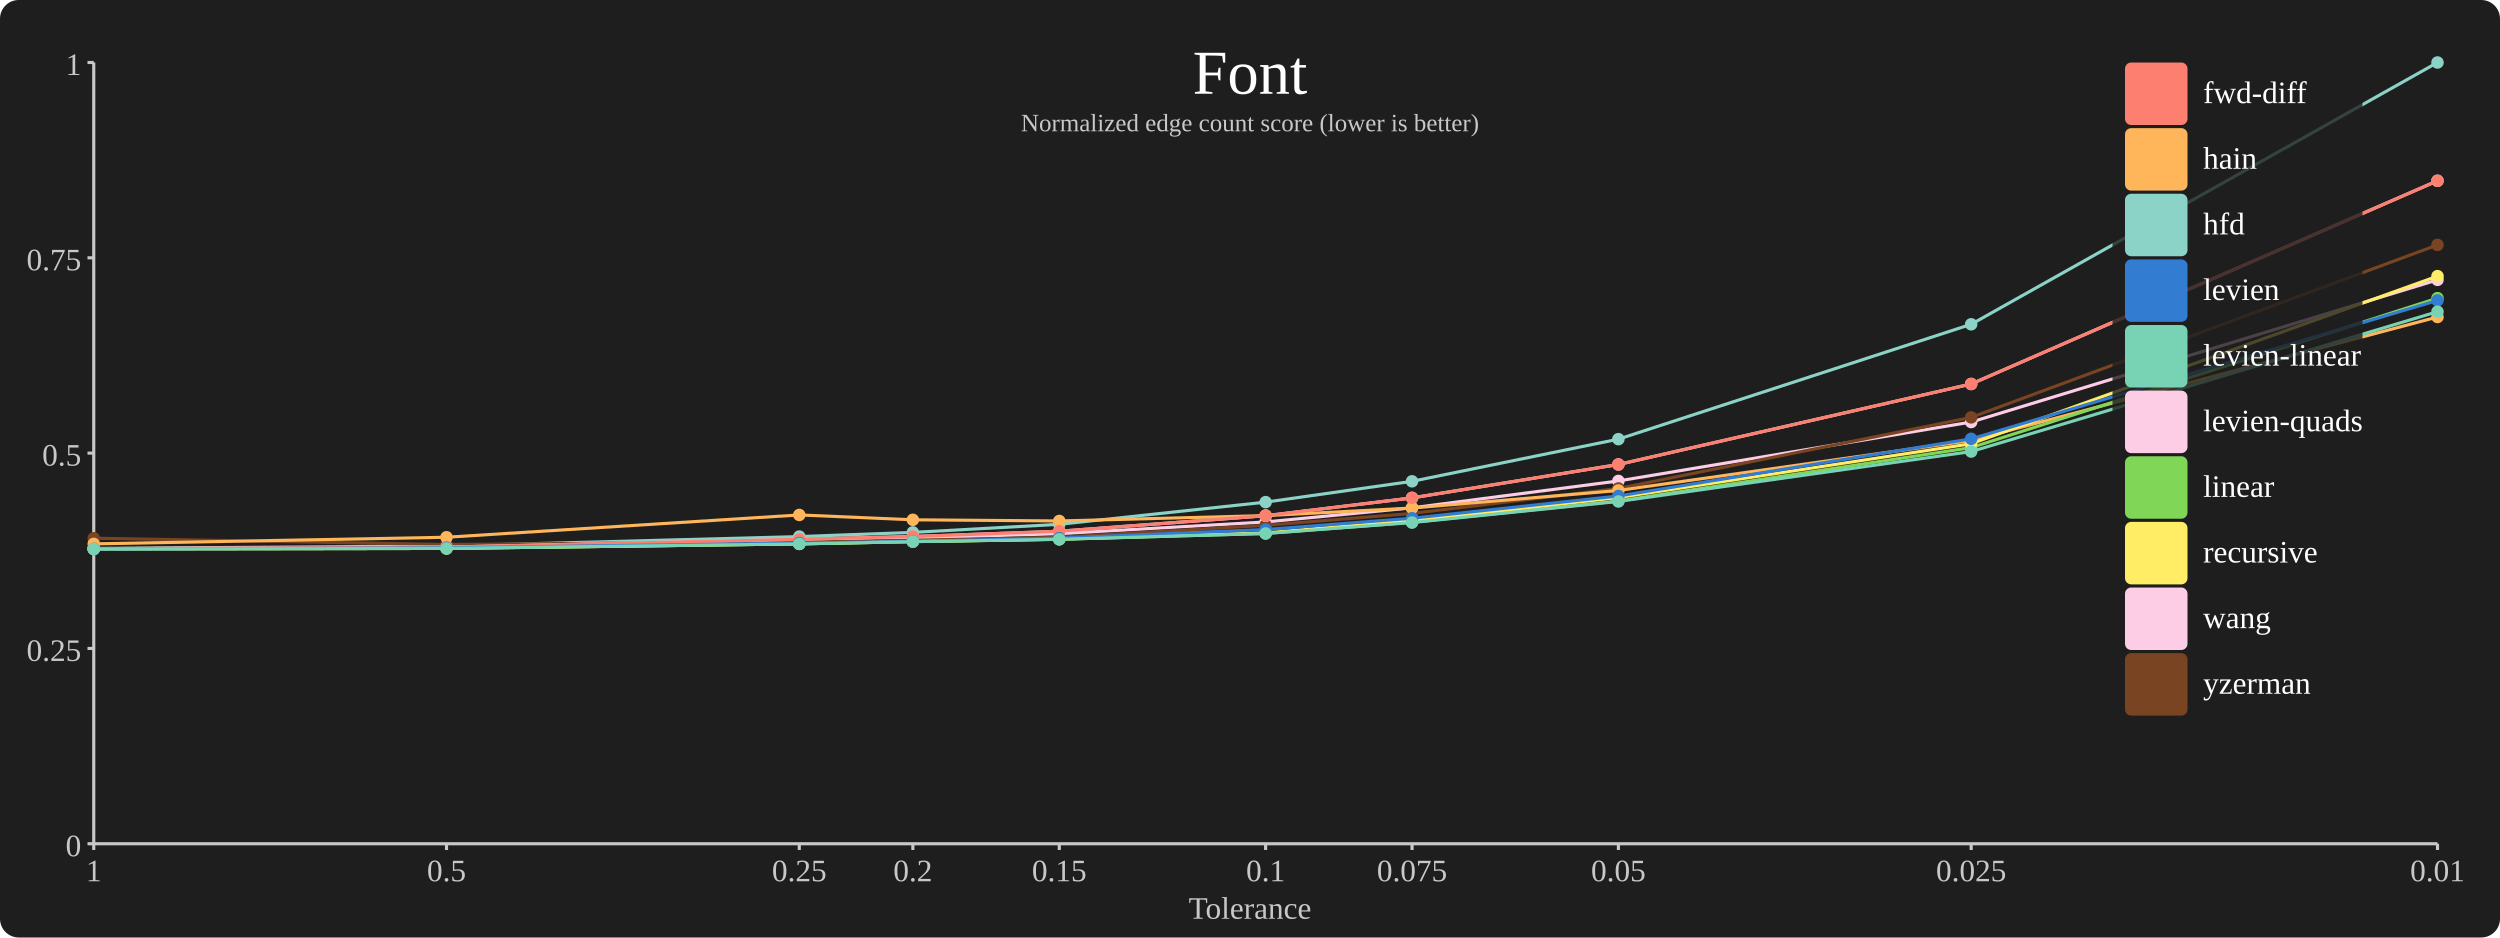
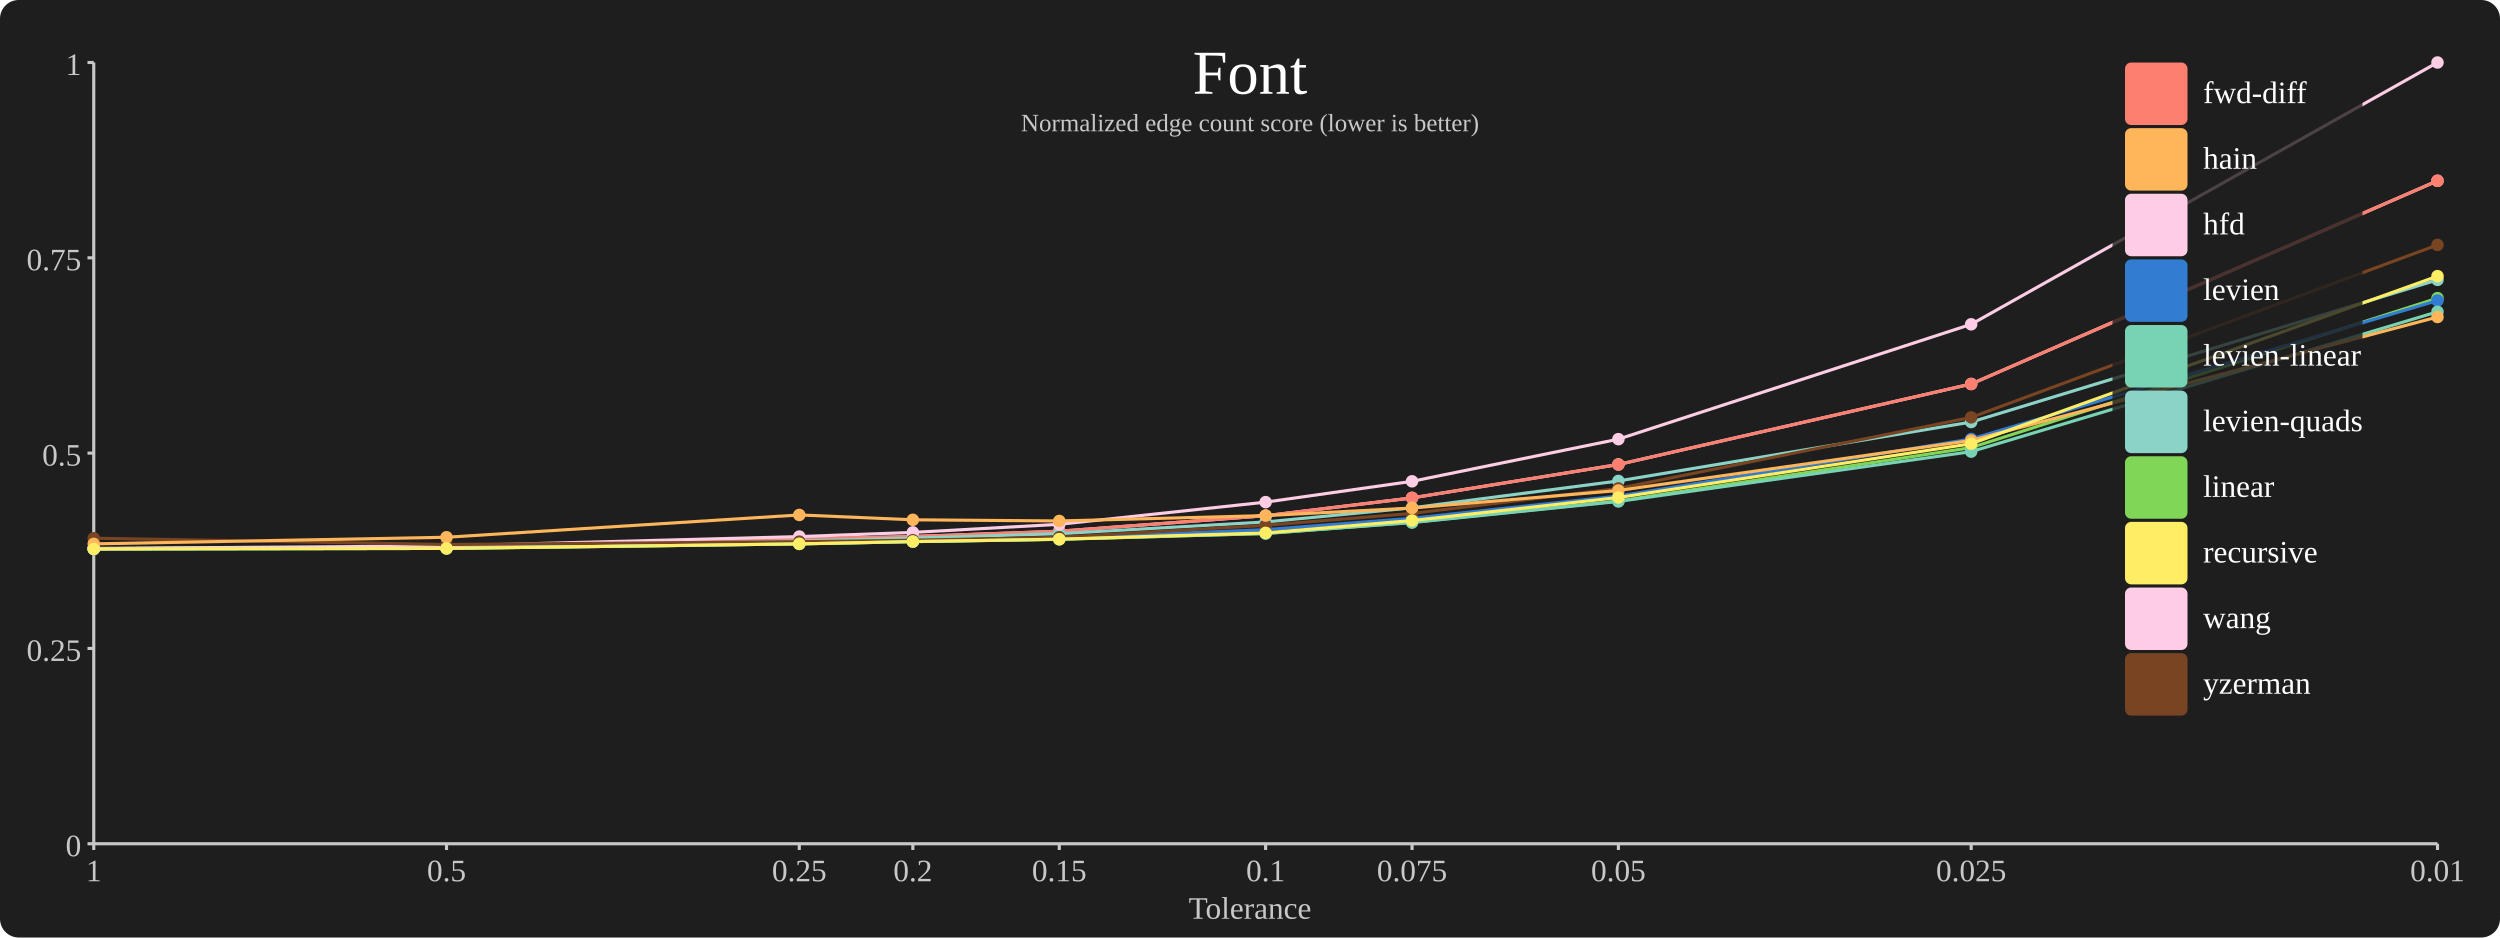
<svg xmlns="http://www.w3.org/2000/svg" viewBox="0 0 800 300">
  <rect x="0" y="0" width="800" height="300" ry="6" style="fill:rgb(30,30,30);stroke:none;fill-opacity:1;stroke-opacity:1;" />
  <path d="M 30 20 L 30 270" style="stroke:rgb(200,200,200);stroke-width:1" />
  <path d="M 30 270 L 780 270" style="stroke:rgb(200,200,200);stroke-width:1" />
  <path d="M 780 270 L 780 272" style="stroke:rgb(200,200,200);stroke-width:1" />
  <text x="780" y="282" style="font-size:10px;fill:rgb(200,200,200);text-anchor:middle;text-align:center;"> 0.01 </text>
  <path d="M 630.772 270 L 630.772 272" style="stroke:rgb(200,200,200);stroke-width:1" />
  <text x="630.772" y="282" style="font-size:10px;fill:rgb(200,200,200);text-anchor:middle;text-align:center;"> 0.025 </text>
  <path d="M 517.886 270 L 517.886 272" style="stroke:rgb(200,200,200);stroke-width:1" />
  <text x="517.886" y="282" style="font-size:10px;fill:rgb(200,200,200);text-anchor:middle;text-align:center;"> 0.05 </text>
  <path d="M 451.852 270 L 451.852 272" style="stroke:rgb(200,200,200);stroke-width:1" />
  <text x="451.852" y="282" style="font-size:10px;fill:rgb(200,200,200);text-anchor:middle;text-align:center;"> 0.075 </text>
  <path d="M 405 270 L 405 272" style="stroke:rgb(200,200,200);stroke-width:1" />
  <text x="405" y="282" style="font-size:10px;fill:rgb(200,200,200);text-anchor:middle;text-align:center;"> 0.1 </text>
  <path d="M 338.966 270 L 338.966 272" style="stroke:rgb(200,200,200);stroke-width:1" />
  <text x="338.966" y="282" style="font-size:10px;fill:rgb(200,200,200);text-anchor:middle;text-align:center;"> 0.15 </text>
  <path d="M 292.114 270 L 292.114 272" style="stroke:rgb(200,200,200);stroke-width:1" />
  <text x="292.114" y="282" style="font-size:10px;fill:rgb(200,200,200);text-anchor:middle;text-align:center;"> 0.2 </text>
  <path d="M 255.773 270 L 255.773 272" style="stroke:rgb(200,200,200);stroke-width:1" />
  <text x="255.773" y="282" style="font-size:10px;fill:rgb(200,200,200);text-anchor:middle;text-align:center;"> 0.25 </text>
  <path d="M 142.886 270 L 142.886 272" style="stroke:rgb(200,200,200);stroke-width:1" />
  <text x="142.886" y="282" style="font-size:10px;fill:rgb(200,200,200);text-anchor:middle;text-align:center;"> 0.5 </text>
  <path d="M 30 270 L 30 272" style="stroke:rgb(200,200,200);stroke-width:1" />
  <text x="30" y="282" style="font-size:10px;fill:rgb(200,200,200);text-anchor:middle;text-align:center;"> 1 </text>
  <path d="M 28 270 L 30 270" style="stroke:rgb(200,200,200);stroke-width:1" />
  <text x="26" y="274" style="font-size:10px;fill:rgb(200,200,200);text-anchor:end;text-align:right;"> 0 </text>
  <path d="M 28 207.5 L 30 207.5" style="stroke:rgb(200,200,200);stroke-width:1" />
  <text x="26" y="211.5" style="font-size:10px;fill:rgb(200,200,200);text-anchor:end;text-align:right;"> 0.25 </text>
  <path d="M 28 145 L 30 145" style="stroke:rgb(200,200,200);stroke-width:1" />
  <text x="26" y="149" style="font-size:10px;fill:rgb(200,200,200);text-anchor:end;text-align:right;"> 0.5 </text>
  <path d="M 28 82.5 L 30 82.5" style="stroke:rgb(200,200,200);stroke-width:1" />
  <text x="26" y="86.5" style="font-size:10px;fill:rgb(200,200,200);text-anchor:end;text-align:right;"> 0.75 </text>
  <path d="M 28 20 L 30 20" style="stroke:rgb(200,200,200);stroke-width:1" />
  <text x="26" y="24" style="font-size:10px;fill:rgb(200,200,200);text-anchor:end;text-align:right;"> 1 </text>
  <text x="400" y="294" style="font-size:10px;fill:rgb(200,200,200);text-anchor:middle;text-align:center;"> Tolerance </text>
-   <circle cx="780" cy="20" r="2" style="fill:rgb(139,211,199);stroke:none;fill-opacity:1;stroke-opacity:1;" />
-   <path d="M 780 20 L 630.772 103.775" style="stroke:rgb(139,211,199);stroke-width:1" />
-   <circle cx="630.772" cy="103.775" r="2" style="fill:rgb(139,211,199);stroke:none;fill-opacity:1;stroke-opacity:1;" />
-   <path d="M 630.772 103.775 L 517.886 140.528" style="stroke:rgb(139,211,199);stroke-width:1" />
-   <circle cx="517.886" cy="140.528" r="2" style="fill:rgb(139,211,199);stroke:none;fill-opacity:1;stroke-opacity:1;" />
-   <path d="M 517.886 140.528 L 451.852 154.02" style="stroke:rgb(139,211,199);stroke-width:1" />
-   <circle cx="451.852" cy="154.02" r="2" style="fill:rgb(139,211,199);stroke:none;fill-opacity:1;stroke-opacity:1;" />
-   <path d="M 451.852 154.02 L 405 160.68" style="stroke:rgb(139,211,199);stroke-width:1" />
-   <circle cx="405" cy="160.68" r="2" style="fill:rgb(139,211,199);stroke:none;fill-opacity:1;stroke-opacity:1;" />
-   <path d="M 405 160.68 L 338.966 167.775" style="stroke:rgb(139,211,199);stroke-width:1" />
-   <circle cx="338.966" cy="167.775" r="2" style="fill:rgb(139,211,199);stroke:none;fill-opacity:1;stroke-opacity:1;" />
-   <path d="M 338.966 167.775 L 292.114 170.363" style="stroke:rgb(139,211,199);stroke-width:1" />
-   <circle cx="292.114" cy="170.363" r="2" style="fill:rgb(139,211,199);stroke:none;fill-opacity:1;stroke-opacity:1;" />
-   <path d="M 292.114 170.363 L 255.773 171.698" style="stroke:rgb(139,211,199);stroke-width:1" />
-   <circle cx="255.773" cy="171.698" r="2" style="fill:rgb(139,211,199);stroke:none;fill-opacity:1;stroke-opacity:1;" />
-   <path d="M 255.773 171.698 L 142.886 174.688" style="stroke:rgb(139,211,199);stroke-width:1" />
-   <circle cx="142.886" cy="174.688" r="2" style="fill:rgb(139,211,199);stroke:none;fill-opacity:1;stroke-opacity:1;" />
-   <path d="M 142.886 174.688 L 30 175.498" style="stroke:rgb(139,211,199);stroke-width:1" />
-   <circle cx="30" cy="175.498" r="2" style="fill:rgb(139,211,199);stroke:none;fill-opacity:1;stroke-opacity:1;" />
-   <circle cx="780" cy="89.55" r="2" style="fill:rgb(253,204,229);stroke:none;fill-opacity:1;stroke-opacity:1;" />
-   <path d="M 780 89.55 L 630.772 135.05" style="stroke:rgb(253,204,229);stroke-width:1" />
-   <circle cx="630.772" cy="135.05" r="2" style="fill:rgb(253,204,229);stroke:none;fill-opacity:1;stroke-opacity:1;" />
-   <path d="M 630.772 135.05 L 517.886 153.9" style="stroke:rgb(253,204,229);stroke-width:1" />
-   <circle cx="517.886" cy="153.9" r="2" style="fill:rgb(253,204,229);stroke:none;fill-opacity:1;stroke-opacity:1;" />
-   <path d="M 517.886 153.9 L 451.852 162.5" style="stroke:rgb(253,204,229);stroke-width:1" />
-   <circle cx="451.852" cy="162.5" r="2" style="fill:rgb(253,204,229);stroke:none;fill-opacity:1;stroke-opacity:1;" />
-   <path d="M 451.852 162.5 L 405 167.018" style="stroke:rgb(253,204,229);stroke-width:1" />
-   <circle cx="405" cy="167.018" r="2" style="fill:rgb(253,204,229);stroke:none;fill-opacity:1;stroke-opacity:1;" />
-   <path d="M 405 167.018 L 338.966 170.77" style="stroke:rgb(253,204,229);stroke-width:1" />
-   <circle cx="338.966" cy="170.77" r="2" style="fill:rgb(253,204,229);stroke:none;fill-opacity:1;stroke-opacity:1;" />
-   <path d="M 338.966 170.77 L 292.114 172.195" style="stroke:rgb(253,204,229);stroke-width:1" />
-   <circle cx="292.114" cy="172.195" r="2" style="fill:rgb(253,204,229);stroke:none;fill-opacity:1;stroke-opacity:1;" />
-   <path d="M 292.114 172.195 L 255.773 173.103" style="stroke:rgb(253,204,229);stroke-width:1" />
-   <circle cx="255.773" cy="173.103" r="2" style="fill:rgb(253,204,229);stroke:none;fill-opacity:1;stroke-opacity:1;" />
-   <path d="M 255.773 173.103 L 142.886 175.205" style="stroke:rgb(253,204,229);stroke-width:1" />
-   <circle cx="142.886" cy="175.205" r="2" style="fill:rgb(253,204,229);stroke:none;fill-opacity:1;stroke-opacity:1;" />
-   <path d="M 142.886 175.205 L 30 175.582" style="stroke:rgb(253,204,229);stroke-width:1" />
-   <circle cx="30" cy="175.582" r="2" style="fill:rgb(253,204,229);stroke:none;fill-opacity:1;stroke-opacity:1;" />
+   <circle cx="780" cy="95.407" r="2" style="fill:rgb(128,214,87);stroke:none;fill-opacity:1;stroke-opacity:1;" />
+   <path d="M 780 95.407 L 630.772 143.238" style="stroke:rgb(128,214,87);stroke-width:1" />
+   <circle cx="630.772" cy="143.238" r="2" style="fill:rgb(128,214,87);stroke:none;fill-opacity:1;stroke-opacity:1;" />
+   <path d="M 630.772 143.238 L 517.886 160.302" style="stroke:rgb(128,214,87);stroke-width:1" />
+   <circle cx="517.886" cy="160.302" r="2" style="fill:rgb(128,214,87);stroke:none;fill-opacity:1;stroke-opacity:1;" />
+   <path d="M 517.886 160.302 L 451.852 167.132" style="stroke:rgb(128,214,87);stroke-width:1" />
+   <circle cx="451.852" cy="167.132" r="2" style="fill:rgb(128,214,87);stroke:none;fill-opacity:1;stroke-opacity:1;" />
+   <path d="M 451.852 167.132 L 405 170.71" style="stroke:rgb(128,214,87);stroke-width:1" />
+   <circle cx="405" cy="170.71" r="2" style="fill:rgb(128,214,87);stroke:none;fill-opacity:1;stroke-opacity:1;" />
+   <path d="M 405 170.71 L 338.966 172.567" style="stroke:rgb(128,214,87);stroke-width:1" />
+   <circle cx="338.966" cy="172.567" r="2" style="fill:rgb(128,214,87);stroke:none;fill-opacity:1;stroke-opacity:1;" />
+   <path d="M 338.966 172.567 L 292.114 173.325" style="stroke:rgb(128,214,87);stroke-width:1" />
+   <circle cx="292.114" cy="173.325" r="2" style="fill:rgb(128,214,87);stroke:none;fill-opacity:1;stroke-opacity:1;" />
+   <path d="M 292.114 173.325 L 255.773 174.045" style="stroke:rgb(128,214,87);stroke-width:1" />
+   <circle cx="255.773" cy="174.045" r="2" style="fill:rgb(128,214,87);stroke:none;fill-opacity:1;stroke-opacity:1;" />
+   <path d="M 255.773 174.045 L 142.886 175.493" style="stroke:rgb(128,214,87);stroke-width:1" />
+   <circle cx="142.886" cy="175.493" r="2" style="fill:rgb(128,214,87);stroke:none;fill-opacity:1;stroke-opacity:1;" />
+   <path d="M 142.886 175.493 L 30 175.668" style="stroke:rgb(128,214,87);stroke-width:1" />
+   <circle cx="30" cy="175.668" r="2" style="fill:rgb(128,214,87);stroke:none;fill-opacity:1;stroke-opacity:1;" />
+   <circle cx="780" cy="57.852" r="2" style="fill:rgb(253,204,229);stroke:none;fill-opacity:1;stroke-opacity:1;" />
+   <path d="M 780 57.852 L 630.772 122.875" style="stroke:rgb(253,204,229);stroke-width:1" />
+   <circle cx="630.772" cy="122.875" r="2" style="fill:rgb(253,204,229);stroke:none;fill-opacity:1;stroke-opacity:1;" />
+   <path d="M 630.772 122.875 L 517.886 148.63" style="stroke:rgb(253,204,229);stroke-width:1" />
+   <circle cx="517.886" cy="148.63" r="2" style="fill:rgb(253,204,229);stroke:none;fill-opacity:1;stroke-opacity:1;" />
+   <path d="M 517.886 148.63 L 451.852 159.323" style="stroke:rgb(253,204,229);stroke-width:1" />
+   <circle cx="451.852" cy="159.323" r="2" style="fill:rgb(253,204,229);stroke:none;fill-opacity:1;stroke-opacity:1;" />
+   <path d="M 451.852 159.323 L 405 165.022" style="stroke:rgb(253,204,229);stroke-width:1" />
+   <circle cx="405" cy="165.022" r="2" style="fill:rgb(253,204,229);stroke:none;fill-opacity:1;stroke-opacity:1;" />
+   <path d="M 405 165.022 L 338.966 169.99" style="stroke:rgb(253,204,229);stroke-width:1" />
+   <circle cx="338.966" cy="169.99" r="2" style="fill:rgb(253,204,229);stroke:none;fill-opacity:1;stroke-opacity:1;" />
+   <path d="M 338.966 169.99 L 292.114 171.685" style="stroke:rgb(253,204,229);stroke-width:1" />
+   <circle cx="292.114" cy="171.685" r="2" style="fill:rgb(253,204,229);stroke:none;fill-opacity:1;stroke-opacity:1;" />
+   <path d="M 292.114 171.685 L 255.773 172.567" style="stroke:rgb(253,204,229);stroke-width:1" />
+   <circle cx="255.773" cy="172.567" r="2" style="fill:rgb(253,204,229);stroke:none;fill-opacity:1;stroke-opacity:1;" />
+   <path d="M 255.773 172.567 L 142.886 175.065" style="stroke:rgb(253,204,229);stroke-width:1" />
+   <circle cx="142.886" cy="175.065" r="2" style="fill:rgb(253,204,229);stroke:none;fill-opacity:1;stroke-opacity:1;" />
+   <path d="M 142.886 175.065 L 30 175.558" style="stroke:rgb(253,204,229);stroke-width:1" />
+   <circle cx="30" cy="175.558" r="2" style="fill:rgb(253,204,229);stroke:none;fill-opacity:1;stroke-opacity:1;" />
+   <circle cx="780" cy="57.852" r="2" style="fill:rgb(253,127,111);stroke:none;fill-opacity:1;stroke-opacity:1;" />
+   <path d="M 780 57.852 L 630.772 122.875" style="stroke:rgb(253,127,111);stroke-width:1" />
+   <circle cx="630.772" cy="122.875" r="2" style="fill:rgb(253,127,111);stroke:none;fill-opacity:1;stroke-opacity:1;" />
+   <path d="M 630.772 122.875 L 517.886 148.63" style="stroke:rgb(253,127,111);stroke-width:1" />
+   <circle cx="517.886" cy="148.63" r="2" style="fill:rgb(253,127,111);stroke:none;fill-opacity:1;stroke-opacity:1;" />
+   <path d="M 517.886 148.63 L 451.852 159.323" style="stroke:rgb(253,127,111);stroke-width:1" />
+   <circle cx="451.852" cy="159.323" r="2" style="fill:rgb(253,127,111);stroke:none;fill-opacity:1;stroke-opacity:1;" />
+   <path d="M 451.852 159.323 L 405 165.022" style="stroke:rgb(253,127,111);stroke-width:1" />
+   <circle cx="405" cy="165.022" r="2" style="fill:rgb(253,127,111);stroke:none;fill-opacity:1;stroke-opacity:1;" />
+   <path d="M 405 165.022 L 338.966 169.99" style="stroke:rgb(253,127,111);stroke-width:1" />
+   <circle cx="338.966" cy="169.99" r="2" style="fill:rgb(253,127,111);stroke:none;fill-opacity:1;stroke-opacity:1;" />
+   <path d="M 338.966 169.99 L 292.114 171.685" style="stroke:rgb(253,127,111);stroke-width:1" />
+   <circle cx="292.114" cy="171.685" r="2" style="fill:rgb(253,127,111);stroke:none;fill-opacity:1;stroke-opacity:1;" />
+   <path d="M 292.114 171.685 L 255.773 172.567" style="stroke:rgb(253,127,111);stroke-width:1" />
+   <circle cx="255.773" cy="172.567" r="2" style="fill:rgb(253,127,111);stroke:none;fill-opacity:1;stroke-opacity:1;" />
+   <path d="M 255.773 172.567 L 142.886 175.065" style="stroke:rgb(253,127,111);stroke-width:1" />
+   <circle cx="142.886" cy="175.065" r="2" style="fill:rgb(253,127,111);stroke:none;fill-opacity:1;stroke-opacity:1;" />
+   <path d="M 142.886 175.065 L 30 175.558" style="stroke:rgb(253,127,111);stroke-width:1" />
+   <circle cx="30" cy="175.558" r="2" style="fill:rgb(253,127,111);stroke:none;fill-opacity:1;stroke-opacity:1;" />
+   <circle cx="780" cy="96.163" r="2" style="fill:rgb(50,125,209);stroke:none;fill-opacity:1;stroke-opacity:1;" />
+   <path d="M 780 96.163 L 630.772 140.468" style="stroke:rgb(50,125,209);stroke-width:1" />
+   <circle cx="630.772" cy="140.468" r="2" style="fill:rgb(50,125,209);stroke:none;fill-opacity:1;stroke-opacity:1;" />
+   <path d="M 630.772 140.468 L 517.886 158.722" style="stroke:rgb(50,125,209);stroke-width:1" />
+   <circle cx="517.886" cy="158.722" r="2" style="fill:rgb(50,125,209);stroke:none;fill-opacity:1;stroke-opacity:1;" />
+   <path d="M 517.886 158.722 L 451.852 165.845" style="stroke:rgb(50,125,209);stroke-width:1" />
+   <circle cx="451.852" cy="165.845" r="2" style="fill:rgb(50,125,209);stroke:none;fill-opacity:1;stroke-opacity:1;" />
+   <path d="M 451.852 165.845 L 405 169.493" style="stroke:rgb(50,125,209);stroke-width:1" />
+   <circle cx="405" cy="169.493" r="2" style="fill:rgb(50,125,209);stroke:none;fill-opacity:1;stroke-opacity:1;" />
+   <path d="M 405 169.493 L 338.966 172.22" style="stroke:rgb(50,125,209);stroke-width:1" />
+   <circle cx="338.966" cy="172.22" r="2" style="fill:rgb(50,125,209);stroke:none;fill-opacity:1;stroke-opacity:1;" />
+   <path d="M 338.966 172.22 L 292.114 173.228" style="stroke:rgb(50,125,209);stroke-width:1" />
+   <circle cx="292.114" cy="173.228" r="2" style="fill:rgb(50,125,209);stroke:none;fill-opacity:1;stroke-opacity:1;" />
+   <path d="M 292.114 173.228 L 255.773 173.75" style="stroke:rgb(50,125,209);stroke-width:1" />
+   <circle cx="255.773" cy="173.75" r="2" style="fill:rgb(50,125,209);stroke:none;fill-opacity:1;stroke-opacity:1;" />
+   <path d="M 255.773 173.75 L 142.886 175.305" style="stroke:rgb(50,125,209);stroke-width:1" />
+   <circle cx="142.886" cy="175.305" r="2" style="fill:rgb(50,125,209);stroke:none;fill-opacity:1;stroke-opacity:1;" />
+   <path d="M 142.886 175.305 L 30 175.66" style="stroke:rgb(50,125,209);stroke-width:1" />
+   <circle cx="30" cy="175.66" r="2" style="fill:rgb(50,125,209);stroke:none;fill-opacity:1;stroke-opacity:1;" />
+   <circle cx="780" cy="89.55" r="2" style="fill:rgb(139,211,199);stroke:none;fill-opacity:1;stroke-opacity:1;" />
+   <path d="M 780 89.55 L 630.772 135.05" style="stroke:rgb(139,211,199);stroke-width:1" />
+   <circle cx="630.772" cy="135.05" r="2" style="fill:rgb(139,211,199);stroke:none;fill-opacity:1;stroke-opacity:1;" />
+   <path d="M 630.772 135.05 L 517.886 153.9" style="stroke:rgb(139,211,199);stroke-width:1" />
+   <circle cx="517.886" cy="153.9" r="2" style="fill:rgb(139,211,199);stroke:none;fill-opacity:1;stroke-opacity:1;" />
+   <path d="M 517.886 153.9 L 451.852 162.5" style="stroke:rgb(139,211,199);stroke-width:1" />
+   <circle cx="451.852" cy="162.5" r="2" style="fill:rgb(139,211,199);stroke:none;fill-opacity:1;stroke-opacity:1;" />
+   <path d="M 451.852 162.5 L 405 167.018" style="stroke:rgb(139,211,199);stroke-width:1" />
+   <circle cx="405" cy="167.018" r="2" style="fill:rgb(139,211,199);stroke:none;fill-opacity:1;stroke-opacity:1;" />
+   <path d="M 405 167.018 L 338.966 170.77" style="stroke:rgb(139,211,199);stroke-width:1" />
+   <circle cx="338.966" cy="170.77" r="2" style="fill:rgb(139,211,199);stroke:none;fill-opacity:1;stroke-opacity:1;" />
+   <path d="M 338.966 170.77 L 292.114 172.195" style="stroke:rgb(139,211,199);stroke-width:1" />
+   <circle cx="292.114" cy="172.195" r="2" style="fill:rgb(139,211,199);stroke:none;fill-opacity:1;stroke-opacity:1;" />
+   <path d="M 292.114 172.195 L 255.773 173.103" style="stroke:rgb(139,211,199);stroke-width:1" />
+   <circle cx="255.773" cy="173.103" r="2" style="fill:rgb(139,211,199);stroke:none;fill-opacity:1;stroke-opacity:1;" />
+   <path d="M 255.773 173.103 L 142.886 175.205" style="stroke:rgb(139,211,199);stroke-width:1" />
+   <circle cx="142.886" cy="175.205" r="2" style="fill:rgb(139,211,199);stroke:none;fill-opacity:1;stroke-opacity:1;" />
+   <path d="M 142.886 175.205 L 30 175.582" style="stroke:rgb(139,211,199);stroke-width:1" />
+   <circle cx="30" cy="175.582" r="2" style="fill:rgb(139,211,199);stroke:none;fill-opacity:1;stroke-opacity:1;" />
+   <circle cx="780" cy="20" r="2" style="fill:rgb(253,204,229);stroke:none;fill-opacity:1;stroke-opacity:1;" />
+   <path d="M 780 20 L 630.772 103.775" style="stroke:rgb(253,204,229);stroke-width:1" />
+   <circle cx="630.772" cy="103.775" r="2" style="fill:rgb(253,204,229);stroke:none;fill-opacity:1;stroke-opacity:1;" />
+   <path d="M 630.772 103.775 L 517.886 140.528" style="stroke:rgb(253,204,229);stroke-width:1" />
+   <circle cx="517.886" cy="140.528" r="2" style="fill:rgb(253,204,229);stroke:none;fill-opacity:1;stroke-opacity:1;" />
+   <path d="M 517.886 140.528 L 451.852 154.02" style="stroke:rgb(253,204,229);stroke-width:1" />
+   <circle cx="451.852" cy="154.02" r="2" style="fill:rgb(253,204,229);stroke:none;fill-opacity:1;stroke-opacity:1;" />
+   <path d="M 451.852 154.02 L 405 160.68" style="stroke:rgb(253,204,229);stroke-width:1" />
+   <circle cx="405" cy="160.68" r="2" style="fill:rgb(253,204,229);stroke:none;fill-opacity:1;stroke-opacity:1;" />
+   <path d="M 405 160.68 L 338.966 167.775" style="stroke:rgb(253,204,229);stroke-width:1" />
+   <circle cx="338.966" cy="167.775" r="2" style="fill:rgb(253,204,229);stroke:none;fill-opacity:1;stroke-opacity:1;" />
+   <path d="M 338.966 167.775 L 292.114 170.363" style="stroke:rgb(253,204,229);stroke-width:1" />
+   <circle cx="292.114" cy="170.363" r="2" style="fill:rgb(253,204,229);stroke:none;fill-opacity:1;stroke-opacity:1;" />
+   <path d="M 292.114 170.363 L 255.773 171.698" style="stroke:rgb(253,204,229);stroke-width:1" />
+   <circle cx="255.773" cy="171.698" r="2" style="fill:rgb(253,204,229);stroke:none;fill-opacity:1;stroke-opacity:1;" />
+   <path d="M 255.773 171.698 L 142.886 174.688" style="stroke:rgb(253,204,229);stroke-width:1" />
+   <circle cx="142.886" cy="174.688" r="2" style="fill:rgb(253,204,229);stroke:none;fill-opacity:1;stroke-opacity:1;" />
+   <path d="M 142.886 174.688 L 30 175.498" style="stroke:rgb(253,204,229);stroke-width:1" />
+   <circle cx="30" cy="175.498" r="2" style="fill:rgb(253,204,229);stroke:none;fill-opacity:1;stroke-opacity:1;" />
  <circle cx="780" cy="78.373" r="2" style="fill:rgb(120,68,33);stroke:none;fill-opacity:1;stroke-opacity:1;" />
  <path d="M 780 78.373 L 630.772 133.56" style="stroke:rgb(120,68,33);stroke-width:1" />
  <circle cx="630.772" cy="133.56" r="2" style="fill:rgb(120,68,33);stroke:none;fill-opacity:1;stroke-opacity:1;" />
  <path d="M 630.772 133.56 L 517.886 156.302" style="stroke:rgb(120,68,33);stroke-width:1" />
  <circle cx="517.886" cy="156.302" r="2" style="fill:rgb(120,68,33);stroke:none;fill-opacity:1;stroke-opacity:1;" />
  <path d="M 517.886 156.302 L 451.852 164.285" style="stroke:rgb(120,68,33);stroke-width:1" />
  <circle cx="451.852" cy="164.285" r="2" style="fill:rgb(120,68,33);stroke:none;fill-opacity:1;stroke-opacity:1;" />
  <path d="M 451.852 164.285 L 405 168.097" style="stroke:rgb(120,68,33);stroke-width:1" />
  <circle cx="405" cy="168.097" r="2" style="fill:rgb(120,68,33);stroke:none;fill-opacity:1;stroke-opacity:1;" />
  <path d="M 405 168.097 L 338.966 171.925" style="stroke:rgb(120,68,33);stroke-width:1" />
  <circle cx="338.966" cy="171.925" r="2" style="fill:rgb(120,68,33);stroke:none;fill-opacity:1;stroke-opacity:1;" />
  <path d="M 338.966 171.925 L 292.114 172.868" style="stroke:rgb(120,68,33);stroke-width:1" />
  <circle cx="292.114" cy="172.868" r="2" style="fill:rgb(120,68,33);stroke:none;fill-opacity:1;stroke-opacity:1;" />
  <path d="M 292.114 172.868 L 255.773 173.335" style="stroke:rgb(120,68,33);stroke-width:1" />
  <circle cx="255.773" cy="173.335" r="2" style="fill:rgb(120,68,33);stroke:none;fill-opacity:1;stroke-opacity:1;" />
  <path d="M 255.773 173.335 L 142.886 174.243" style="stroke:rgb(120,68,33);stroke-width:1" />
  <circle cx="142.886" cy="174.243" r="2" style="fill:rgb(120,68,33);stroke:none;fill-opacity:1;stroke-opacity:1;" />
  <path d="M 142.886 174.243 L 30 172.23" style="stroke:rgb(120,68,33);stroke-width:1" />
  <circle cx="30" cy="172.23" r="2" style="fill:rgb(120,68,33);stroke:none;fill-opacity:1;stroke-opacity:1;" />
-   <circle cx="780" cy="57.852" r="2" style="fill:rgb(253,204,229);stroke:none;fill-opacity:1;stroke-opacity:1;" />
-   <path d="M 780 57.852 L 630.772 122.875" style="stroke:rgb(253,204,229);stroke-width:1" />
-   <circle cx="630.772" cy="122.875" r="2" style="fill:rgb(253,204,229);stroke:none;fill-opacity:1;stroke-opacity:1;" />
-   <path d="M 630.772 122.875 L 517.886 148.63" style="stroke:rgb(253,204,229);stroke-width:1" />
-   <circle cx="517.886" cy="148.63" r="2" style="fill:rgb(253,204,229);stroke:none;fill-opacity:1;stroke-opacity:1;" />
-   <path d="M 517.886 148.63 L 451.852 159.323" style="stroke:rgb(253,204,229);stroke-width:1" />
-   <circle cx="451.852" cy="159.323" r="2" style="fill:rgb(253,204,229);stroke:none;fill-opacity:1;stroke-opacity:1;" />
-   <path d="M 451.852 159.323 L 405 165.022" style="stroke:rgb(253,204,229);stroke-width:1" />
-   <circle cx="405" cy="165.022" r="2" style="fill:rgb(253,204,229);stroke:none;fill-opacity:1;stroke-opacity:1;" />
-   <path d="M 405 165.022 L 338.966 169.99" style="stroke:rgb(253,204,229);stroke-width:1" />
-   <circle cx="338.966" cy="169.99" r="2" style="fill:rgb(253,204,229);stroke:none;fill-opacity:1;stroke-opacity:1;" />
-   <path d="M 338.966 169.99 L 292.114 171.685" style="stroke:rgb(253,204,229);stroke-width:1" />
-   <circle cx="292.114" cy="171.685" r="2" style="fill:rgb(253,204,229);stroke:none;fill-opacity:1;stroke-opacity:1;" />
-   <path d="M 292.114 171.685 L 255.773 172.567" style="stroke:rgb(253,204,229);stroke-width:1" />
-   <circle cx="255.773" cy="172.567" r="2" style="fill:rgb(253,204,229);stroke:none;fill-opacity:1;stroke-opacity:1;" />
-   <path d="M 255.773 172.567 L 142.886 175.065" style="stroke:rgb(253,204,229);stroke-width:1" />
-   <circle cx="142.886" cy="175.065" r="2" style="fill:rgb(253,204,229);stroke:none;fill-opacity:1;stroke-opacity:1;" />
-   <path d="M 142.886 175.065 L 30 175.558" style="stroke:rgb(253,204,229);stroke-width:1" />
-   <circle cx="30" cy="175.558" r="2" style="fill:rgb(253,204,229);stroke:none;fill-opacity:1;stroke-opacity:1;" />
+   <circle cx="780" cy="99.767" r="2" style="fill:rgb(119,211,179);stroke:none;fill-opacity:1;stroke-opacity:1;" />
+   <path d="M 780 99.767 L 630.772 144.522" style="stroke:rgb(119,211,179);stroke-width:1" />
+   <circle cx="630.772" cy="144.522" r="2" style="fill:rgb(119,211,179);stroke:none;fill-opacity:1;stroke-opacity:1;" />
+   <path d="M 630.772 144.522 L 517.886 160.465" style="stroke:rgb(119,211,179);stroke-width:1" />
+   <circle cx="517.886" cy="160.465" r="2" style="fill:rgb(119,211,179);stroke:none;fill-opacity:1;stroke-opacity:1;" />
+   <path d="M 517.886 160.465 L 451.852 167.215" style="stroke:rgb(119,211,179);stroke-width:1" />
+   <circle cx="451.852" cy="167.215" r="2" style="fill:rgb(119,211,179);stroke:none;fill-opacity:1;stroke-opacity:1;" />
+   <path d="M 451.852 167.215 L 405 170.71" style="stroke:rgb(119,211,179);stroke-width:1" />
+   <circle cx="405" cy="170.71" r="2" style="fill:rgb(119,211,179);stroke:none;fill-opacity:1;stroke-opacity:1;" />
+   <path d="M 405 170.71 L 338.966 172.567" style="stroke:rgb(119,211,179);stroke-width:1" />
+   <circle cx="338.966" cy="172.567" r="2" style="fill:rgb(119,211,179);stroke:none;fill-opacity:1;stroke-opacity:1;" />
+   <path d="M 338.966 172.567 L 292.114 173.325" style="stroke:rgb(119,211,179);stroke-width:1" />
+   <circle cx="292.114" cy="173.325" r="2" style="fill:rgb(119,211,179);stroke:none;fill-opacity:1;stroke-opacity:1;" />
+   <path d="M 292.114 173.325 L 255.773 174.045" style="stroke:rgb(119,211,179);stroke-width:1" />
+   <circle cx="255.773" cy="174.045" r="2" style="fill:rgb(119,211,179);stroke:none;fill-opacity:1;stroke-opacity:1;" />
+   <path d="M 255.773 174.045 L 142.886 175.493" style="stroke:rgb(119,211,179);stroke-width:1" />
+   <circle cx="142.886" cy="175.493" r="2" style="fill:rgb(119,211,179);stroke:none;fill-opacity:1;stroke-opacity:1;" />
+   <path d="M 142.886 175.493 L 30 175.668" style="stroke:rgb(119,211,179);stroke-width:1" />
+   <circle cx="30" cy="175.668" r="2" style="fill:rgb(119,211,179);stroke:none;fill-opacity:1;stroke-opacity:1;" />
  <circle cx="780" cy="101.438" r="2" style="fill:rgb(255,181,90);stroke:none;fill-opacity:1;stroke-opacity:1;" />
  <path d="M 780 101.438 L 630.772 140.942" style="stroke:rgb(255,181,90);stroke-width:1" />
  <circle cx="630.772" cy="140.942" r="2" style="fill:rgb(255,181,90);stroke:none;fill-opacity:1;stroke-opacity:1;" />
  <path d="M 630.772 140.942 L 517.886 156.95" style="stroke:rgb(255,181,90);stroke-width:1" />
  <circle cx="517.886" cy="156.95" r="2" style="fill:rgb(255,181,90);stroke:none;fill-opacity:1;stroke-opacity:1;" />
  <path d="M 517.886 156.95 L 451.852 162.567" style="stroke:rgb(255,181,90);stroke-width:1" />
  <circle cx="451.852" cy="162.567" r="2" style="fill:rgb(255,181,90);stroke:none;fill-opacity:1;stroke-opacity:1;" />
  <path d="M 451.852 162.567 L 405 164.993" style="stroke:rgb(255,181,90);stroke-width:1" />
  <circle cx="405" cy="164.993" r="2" style="fill:rgb(255,181,90);stroke:none;fill-opacity:1;stroke-opacity:1;" />
  <path d="M 405 164.993 L 338.966 166.705" style="stroke:rgb(255,181,90);stroke-width:1" />
  <circle cx="338.966" cy="166.705" r="2" style="fill:rgb(255,181,90);stroke:none;fill-opacity:1;stroke-opacity:1;" />
  <path d="M 338.966 166.705 L 292.114 166.338" style="stroke:rgb(255,181,90);stroke-width:1" />
  <circle cx="292.114" cy="166.338" r="2" style="fill:rgb(255,181,90);stroke:none;fill-opacity:1;stroke-opacity:1;" />
  <path d="M 292.114 166.338 L 255.773 164.782" style="stroke:rgb(255,181,90);stroke-width:1" />
  <circle cx="255.773" cy="164.782" r="2" style="fill:rgb(255,181,90);stroke:none;fill-opacity:1;stroke-opacity:1;" />
  <path d="M 255.773 164.782 L 142.886 171.918" style="stroke:rgb(255,181,90);stroke-width:1" />
  <circle cx="142.886" cy="171.918" r="2" style="fill:rgb(255,181,90);stroke:none;fill-opacity:1;stroke-opacity:1;" />
  <path d="M 142.886 171.918 L 30 174.04" style="stroke:rgb(255,181,90);stroke-width:1" />
  <circle cx="30" cy="174.04" r="2" style="fill:rgb(255,181,90);stroke:none;fill-opacity:1;stroke-opacity:1;" />
-   <circle cx="780" cy="57.852" r="2" style="fill:rgb(253,127,111);stroke:none;fill-opacity:1;stroke-opacity:1;" />
-   <path d="M 780 57.852 L 630.772 122.875" style="stroke:rgb(253,127,111);stroke-width:1" />
-   <circle cx="630.772" cy="122.875" r="2" style="fill:rgb(253,127,111);stroke:none;fill-opacity:1;stroke-opacity:1;" />
-   <path d="M 630.772 122.875 L 517.886 148.63" style="stroke:rgb(253,127,111);stroke-width:1" />
-   <circle cx="517.886" cy="148.63" r="2" style="fill:rgb(253,127,111);stroke:none;fill-opacity:1;stroke-opacity:1;" />
-   <path d="M 517.886 148.63 L 451.852 159.323" style="stroke:rgb(253,127,111);stroke-width:1" />
-   <circle cx="451.852" cy="159.323" r="2" style="fill:rgb(253,127,111);stroke:none;fill-opacity:1;stroke-opacity:1;" />
-   <path d="M 451.852 159.323 L 405 165.022" style="stroke:rgb(253,127,111);stroke-width:1" />
-   <circle cx="405" cy="165.022" r="2" style="fill:rgb(253,127,111);stroke:none;fill-opacity:1;stroke-opacity:1;" />
-   <path d="M 405 165.022 L 338.966 169.99" style="stroke:rgb(253,127,111);stroke-width:1" />
-   <circle cx="338.966" cy="169.99" r="2" style="fill:rgb(253,127,111);stroke:none;fill-opacity:1;stroke-opacity:1;" />
-   <path d="M 338.966 169.99 L 292.114 171.685" style="stroke:rgb(253,127,111);stroke-width:1" />
-   <circle cx="292.114" cy="171.685" r="2" style="fill:rgb(253,127,111);stroke:none;fill-opacity:1;stroke-opacity:1;" />
-   <path d="M 292.114 171.685 L 255.773 172.567" style="stroke:rgb(253,127,111);stroke-width:1" />
-   <circle cx="255.773" cy="172.567" r="2" style="fill:rgb(253,127,111);stroke:none;fill-opacity:1;stroke-opacity:1;" />
-   <path d="M 255.773 172.567 L 142.886 175.065" style="stroke:rgb(253,127,111);stroke-width:1" />
-   <circle cx="142.886" cy="175.065" r="2" style="fill:rgb(253,127,111);stroke:none;fill-opacity:1;stroke-opacity:1;" />
-   <path d="M 142.886 175.065 L 30 175.558" style="stroke:rgb(253,127,111);stroke-width:1" />
-   <circle cx="30" cy="175.558" r="2" style="fill:rgb(253,127,111);stroke:none;fill-opacity:1;stroke-opacity:1;" />
-   <circle cx="780" cy="95.407" r="2" style="fill:rgb(128,214,87);stroke:none;fill-opacity:1;stroke-opacity:1;" />
-   <path d="M 780 95.407 L 630.772 143.238" style="stroke:rgb(128,214,87);stroke-width:1" />
-   <circle cx="630.772" cy="143.238" r="2" style="fill:rgb(128,214,87);stroke:none;fill-opacity:1;stroke-opacity:1;" />
-   <path d="M 630.772 143.238 L 517.886 160.302" style="stroke:rgb(128,214,87);stroke-width:1" />
-   <circle cx="517.886" cy="160.302" r="2" style="fill:rgb(128,214,87);stroke:none;fill-opacity:1;stroke-opacity:1;" />
-   <path d="M 517.886 160.302 L 451.852 167.132" style="stroke:rgb(128,214,87);stroke-width:1" />
-   <circle cx="451.852" cy="167.132" r="2" style="fill:rgb(128,214,87);stroke:none;fill-opacity:1;stroke-opacity:1;" />
-   <path d="M 451.852 167.132 L 405 170.71" style="stroke:rgb(128,214,87);stroke-width:1" />
-   <circle cx="405" cy="170.71" r="2" style="fill:rgb(128,214,87);stroke:none;fill-opacity:1;stroke-opacity:1;" />
-   <path d="M 405 170.71 L 338.966 172.567" style="stroke:rgb(128,214,87);stroke-width:1" />
-   <circle cx="338.966" cy="172.567" r="2" style="fill:rgb(128,214,87);stroke:none;fill-opacity:1;stroke-opacity:1;" />
-   <path d="M 338.966 172.567 L 292.114 173.325" style="stroke:rgb(128,214,87);stroke-width:1" />
-   <circle cx="292.114" cy="173.325" r="2" style="fill:rgb(128,214,87);stroke:none;fill-opacity:1;stroke-opacity:1;" />
-   <path d="M 292.114 173.325 L 255.773 174.045" style="stroke:rgb(128,214,87);stroke-width:1" />
-   <circle cx="255.773" cy="174.045" r="2" style="fill:rgb(128,214,87);stroke:none;fill-opacity:1;stroke-opacity:1;" />
-   <path d="M 255.773 174.045 L 142.886 175.493" style="stroke:rgb(128,214,87);stroke-width:1" />
-   <circle cx="142.886" cy="175.493" r="2" style="fill:rgb(128,214,87);stroke:none;fill-opacity:1;stroke-opacity:1;" />
-   <path d="M 142.886 175.493 L 30 175.668" style="stroke:rgb(128,214,87);stroke-width:1" />
-   <circle cx="30" cy="175.668" r="2" style="fill:rgb(128,214,87);stroke:none;fill-opacity:1;stroke-opacity:1;" />
  <circle cx="780" cy="88.367" r="2" style="fill:rgb(255,238,101);stroke:none;fill-opacity:1;stroke-opacity:1;" />
  <path d="M 780 88.367 L 630.772 141.993" style="stroke:rgb(255,238,101);stroke-width:1" />
  <circle cx="630.772" cy="141.993" r="2" style="fill:rgb(255,238,101);stroke:none;fill-opacity:1;stroke-opacity:1;" />
  <path d="M 630.772 141.993 L 517.886 159.202" style="stroke:rgb(255,238,101);stroke-width:1" />
  <circle cx="517.886" cy="159.202" r="2" style="fill:rgb(255,238,101);stroke:none;fill-opacity:1;stroke-opacity:1;" />
  <path d="M 517.886 159.202 L 451.852 166.567" style="stroke:rgb(255,238,101);stroke-width:1" />
  <circle cx="451.852" cy="166.567" r="2" style="fill:rgb(255,238,101);stroke:none;fill-opacity:1;stroke-opacity:1;" />
  <path d="M 451.852 166.567 L 405 170.52" style="stroke:rgb(255,238,101);stroke-width:1" />
  <circle cx="405" cy="170.52" r="2" style="fill:rgb(255,238,101);stroke:none;fill-opacity:1;stroke-opacity:1;" />
  <path d="M 405 170.52 L 338.966 172.537" style="stroke:rgb(255,238,101);stroke-width:1" />
  <circle cx="338.966" cy="172.537" r="2" style="fill:rgb(255,238,101);stroke:none;fill-opacity:1;stroke-opacity:1;" />
  <path d="M 338.966 172.537 L 292.114 173.287" style="stroke:rgb(255,238,101);stroke-width:1" />
  <circle cx="292.114" cy="173.287" r="2" style="fill:rgb(255,238,101);stroke:none;fill-opacity:1;stroke-opacity:1;" />
  <path d="M 292.114 173.287 L 255.773 174.032" style="stroke:rgb(255,238,101);stroke-width:1" />
  <circle cx="255.773" cy="174.032" r="2" style="fill:rgb(255,238,101);stroke:none;fill-opacity:1;stroke-opacity:1;" />
  <path d="M 255.773 174.032 L 142.886 175.493" style="stroke:rgb(255,238,101);stroke-width:1" />
  <circle cx="142.886" cy="175.493" r="2" style="fill:rgb(255,238,101);stroke:none;fill-opacity:1;stroke-opacity:1;" />
  <path d="M 142.886 175.493 L 30 175.668" style="stroke:rgb(255,238,101);stroke-width:1" />
  <circle cx="30" cy="175.668" r="2" style="fill:rgb(255,238,101);stroke:none;fill-opacity:1;stroke-opacity:1;" />
-   <circle cx="780" cy="96.127" r="2" style="fill:rgb(50,125,209);stroke:none;fill-opacity:1;stroke-opacity:1;" />
-   <path d="M 780 96.127 L 630.772 140.42" style="stroke:rgb(50,125,209);stroke-width:1" />
-   <circle cx="630.772" cy="140.42" r="2" style="fill:rgb(50,125,209);stroke:none;fill-opacity:1;stroke-opacity:1;" />
-   <path d="M 630.772 140.42 L 517.886 158.71" style="stroke:rgb(50,125,209);stroke-width:1" />
-   <circle cx="517.886" cy="158.71" r="2" style="fill:rgb(50,125,209);stroke:none;fill-opacity:1;stroke-opacity:1;" />
-   <path d="M 517.886 158.71 L 451.852 165.835" style="stroke:rgb(50,125,209);stroke-width:1" />
-   <circle cx="451.852" cy="165.835" r="2" style="fill:rgb(50,125,209);stroke:none;fill-opacity:1;stroke-opacity:1;" />
-   <path d="M 451.852 165.835 L 405 169.445" style="stroke:rgb(50,125,209);stroke-width:1" />
-   <circle cx="405" cy="169.445" r="2" style="fill:rgb(50,125,209);stroke:none;fill-opacity:1;stroke-opacity:1;" />
-   <path d="M 405 169.445 L 338.966 172.2" style="stroke:rgb(50,125,209);stroke-width:1" />
-   <circle cx="338.966" cy="172.2" r="2" style="fill:rgb(50,125,209);stroke:none;fill-opacity:1;stroke-opacity:1;" />
-   <path d="M 338.966 172.2 L 292.114 173.24" style="stroke:rgb(50,125,209);stroke-width:1" />
-   <circle cx="292.114" cy="173.24" r="2" style="fill:rgb(50,125,209);stroke:none;fill-opacity:1;stroke-opacity:1;" />
-   <path d="M 292.114 173.24 L 255.773 173.762" style="stroke:rgb(50,125,209);stroke-width:1" />
-   <circle cx="255.773" cy="173.762" r="2" style="fill:rgb(50,125,209);stroke:none;fill-opacity:1;stroke-opacity:1;" />
-   <path d="M 255.773 173.762 L 142.886 175.305" style="stroke:rgb(50,125,209);stroke-width:1" />
-   <circle cx="142.886" cy="175.305" r="2" style="fill:rgb(50,125,209);stroke:none;fill-opacity:1;stroke-opacity:1;" />
-   <path d="M 142.886 175.305 L 30 175.66" style="stroke:rgb(50,125,209);stroke-width:1" />
-   <circle cx="30" cy="175.66" r="2" style="fill:rgb(50,125,209);stroke:none;fill-opacity:1;stroke-opacity:1;" />
-   <circle cx="780" cy="99.733" r="2" style="fill:rgb(119,211,179);stroke:none;fill-opacity:1;stroke-opacity:1;" />
-   <path d="M 780 99.733 L 630.772 144.498" style="stroke:rgb(119,211,179);stroke-width:1" />
-   <circle cx="630.772" cy="144.498" r="2" style="fill:rgb(119,211,179);stroke:none;fill-opacity:1;stroke-opacity:1;" />
-   <path d="M 630.772 144.498 L 517.886 160.465" style="stroke:rgb(119,211,179);stroke-width:1" />
-   <circle cx="517.886" cy="160.465" r="2" style="fill:rgb(119,211,179);stroke:none;fill-opacity:1;stroke-opacity:1;" />
-   <path d="M 517.886 160.465 L 451.852 167.215" style="stroke:rgb(119,211,179);stroke-width:1" />
-   <circle cx="451.852" cy="167.215" r="2" style="fill:rgb(119,211,179);stroke:none;fill-opacity:1;stroke-opacity:1;" />
-   <path d="M 451.852 167.215 L 405 170.71" style="stroke:rgb(119,211,179);stroke-width:1" />
-   <circle cx="405" cy="170.71" r="2" style="fill:rgb(119,211,179);stroke:none;fill-opacity:1;stroke-opacity:1;" />
-   <path d="M 405 170.71 L 338.966 172.567" style="stroke:rgb(119,211,179);stroke-width:1" />
-   <circle cx="338.966" cy="172.567" r="2" style="fill:rgb(119,211,179);stroke:none;fill-opacity:1;stroke-opacity:1;" />
-   <path d="M 338.966 172.567 L 292.114 173.325" style="stroke:rgb(119,211,179);stroke-width:1" />
-   <circle cx="292.114" cy="173.325" r="2" style="fill:rgb(119,211,179);stroke:none;fill-opacity:1;stroke-opacity:1;" />
-   <path d="M 292.114 173.325 L 255.773 174.045" style="stroke:rgb(119,211,179);stroke-width:1" />
-   <circle cx="255.773" cy="174.045" r="2" style="fill:rgb(119,211,179);stroke:none;fill-opacity:1;stroke-opacity:1;" />
-   <path d="M 255.773 174.045 L 142.886 175.493" style="stroke:rgb(119,211,179);stroke-width:1" />
-   <circle cx="142.886" cy="175.493" r="2" style="fill:rgb(119,211,179);stroke:none;fill-opacity:1;stroke-opacity:1;" />
-   <path d="M 142.886 175.493 L 30 175.668" style="stroke:rgb(119,211,179);stroke-width:1" />
-   <circle cx="30" cy="175.668" r="2" style="fill:rgb(119,211,179);stroke:none;fill-opacity:1;stroke-opacity:1;" />
  <rect x="676" y="16" width="80" height="217" ry="4" style="fill:rgb(30,30,30);stroke:none;fill-opacity:0.8;stroke-opacity:1;" />
  <rect x="680" y="20" width="20" height="20" ry="2" style="fill:rgb(253,127,111);stroke:none;fill-opacity:1;stroke-opacity:1;" />
  <text x="705" y="33" style="font-size:10px;fill:rgb(255,255,255);text-anchor:start;text-align:left;"> fwd-diff </text>
  <rect x="680" y="41" width="20" height="20" ry="2" style="fill:rgb(255,181,90);stroke:none;fill-opacity:1;stroke-opacity:1;" />
  <text x="705" y="54" style="font-size:10px;fill:rgb(255,255,255);text-anchor:start;text-align:left;"> hain </text>
-   <rect x="680" y="62" width="20" height="20" ry="2" style="fill:rgb(139,211,199);stroke:none;fill-opacity:1;stroke-opacity:1;" />
+   <rect x="680" y="62" width="20" height="20" ry="2" style="fill:rgb(253,204,229);stroke:none;fill-opacity:1;stroke-opacity:1;" />
  <text x="705" y="75" style="font-size:10px;fill:rgb(255,255,255);text-anchor:start;text-align:left;"> hfd </text>
  <rect x="680" y="83" width="20" height="20" ry="2" style="fill:rgb(50,125,209);stroke:none;fill-opacity:1;stroke-opacity:1;" />
  <text x="705" y="96" style="font-size:10px;fill:rgb(255,255,255);text-anchor:start;text-align:left;"> levien </text>
  <rect x="680" y="104" width="20" height="20" ry="2" style="fill:rgb(119,211,179);stroke:none;fill-opacity:1;stroke-opacity:1;" />
  <text x="705" y="117" style="font-size:10px;fill:rgb(255,255,255);text-anchor:start;text-align:left;"> levien-linear </text>
-   <rect x="680" y="125" width="20" height="20" ry="2" style="fill:rgb(253,204,229);stroke:none;fill-opacity:1;stroke-opacity:1;" />
+   <rect x="680" y="125" width="20" height="20" ry="2" style="fill:rgb(139,211,199);stroke:none;fill-opacity:1;stroke-opacity:1;" />
  <text x="705" y="138" style="font-size:10px;fill:rgb(255,255,255);text-anchor:start;text-align:left;"> levien-quads </text>
  <rect x="680" y="146" width="20" height="20" ry="2" style="fill:rgb(128,214,87);stroke:none;fill-opacity:1;stroke-opacity:1;" />
  <text x="705" y="159" style="font-size:10px;fill:rgb(255,255,255);text-anchor:start;text-align:left;"> linear </text>
  <rect x="680" y="167" width="20" height="20" ry="2" style="fill:rgb(255,238,101);stroke:none;fill-opacity:1;stroke-opacity:1;" />
  <text x="705" y="180" style="font-size:10px;fill:rgb(255,255,255);text-anchor:start;text-align:left;"> recursive </text>
  <rect x="680" y="188" width="20" height="20" ry="2" style="fill:rgb(253,204,229);stroke:none;fill-opacity:1;stroke-opacity:1;" />
  <text x="705" y="201" style="font-size:10px;fill:rgb(255,255,255);text-anchor:start;text-align:left;"> wang </text>
  <rect x="680" y="209" width="20" height="20" ry="2" style="fill:rgb(120,68,33);stroke:none;fill-opacity:1;stroke-opacity:1;" />
  <text x="705" y="222" style="font-size:10px;fill:rgb(255,255,255);text-anchor:start;text-align:left;"> yzerman </text>
  <text x="400" y="30" style="font-size:20px;fill:rgb(255,255,255);text-anchor:middle;text-align:center;"> Font </text>
  <text x="400" y="42" style="font-size:8px;fill:rgb(200,200,200);text-anchor:middle;text-align:center;"> Normalized edge count score (lower is better) </text>
</svg>
